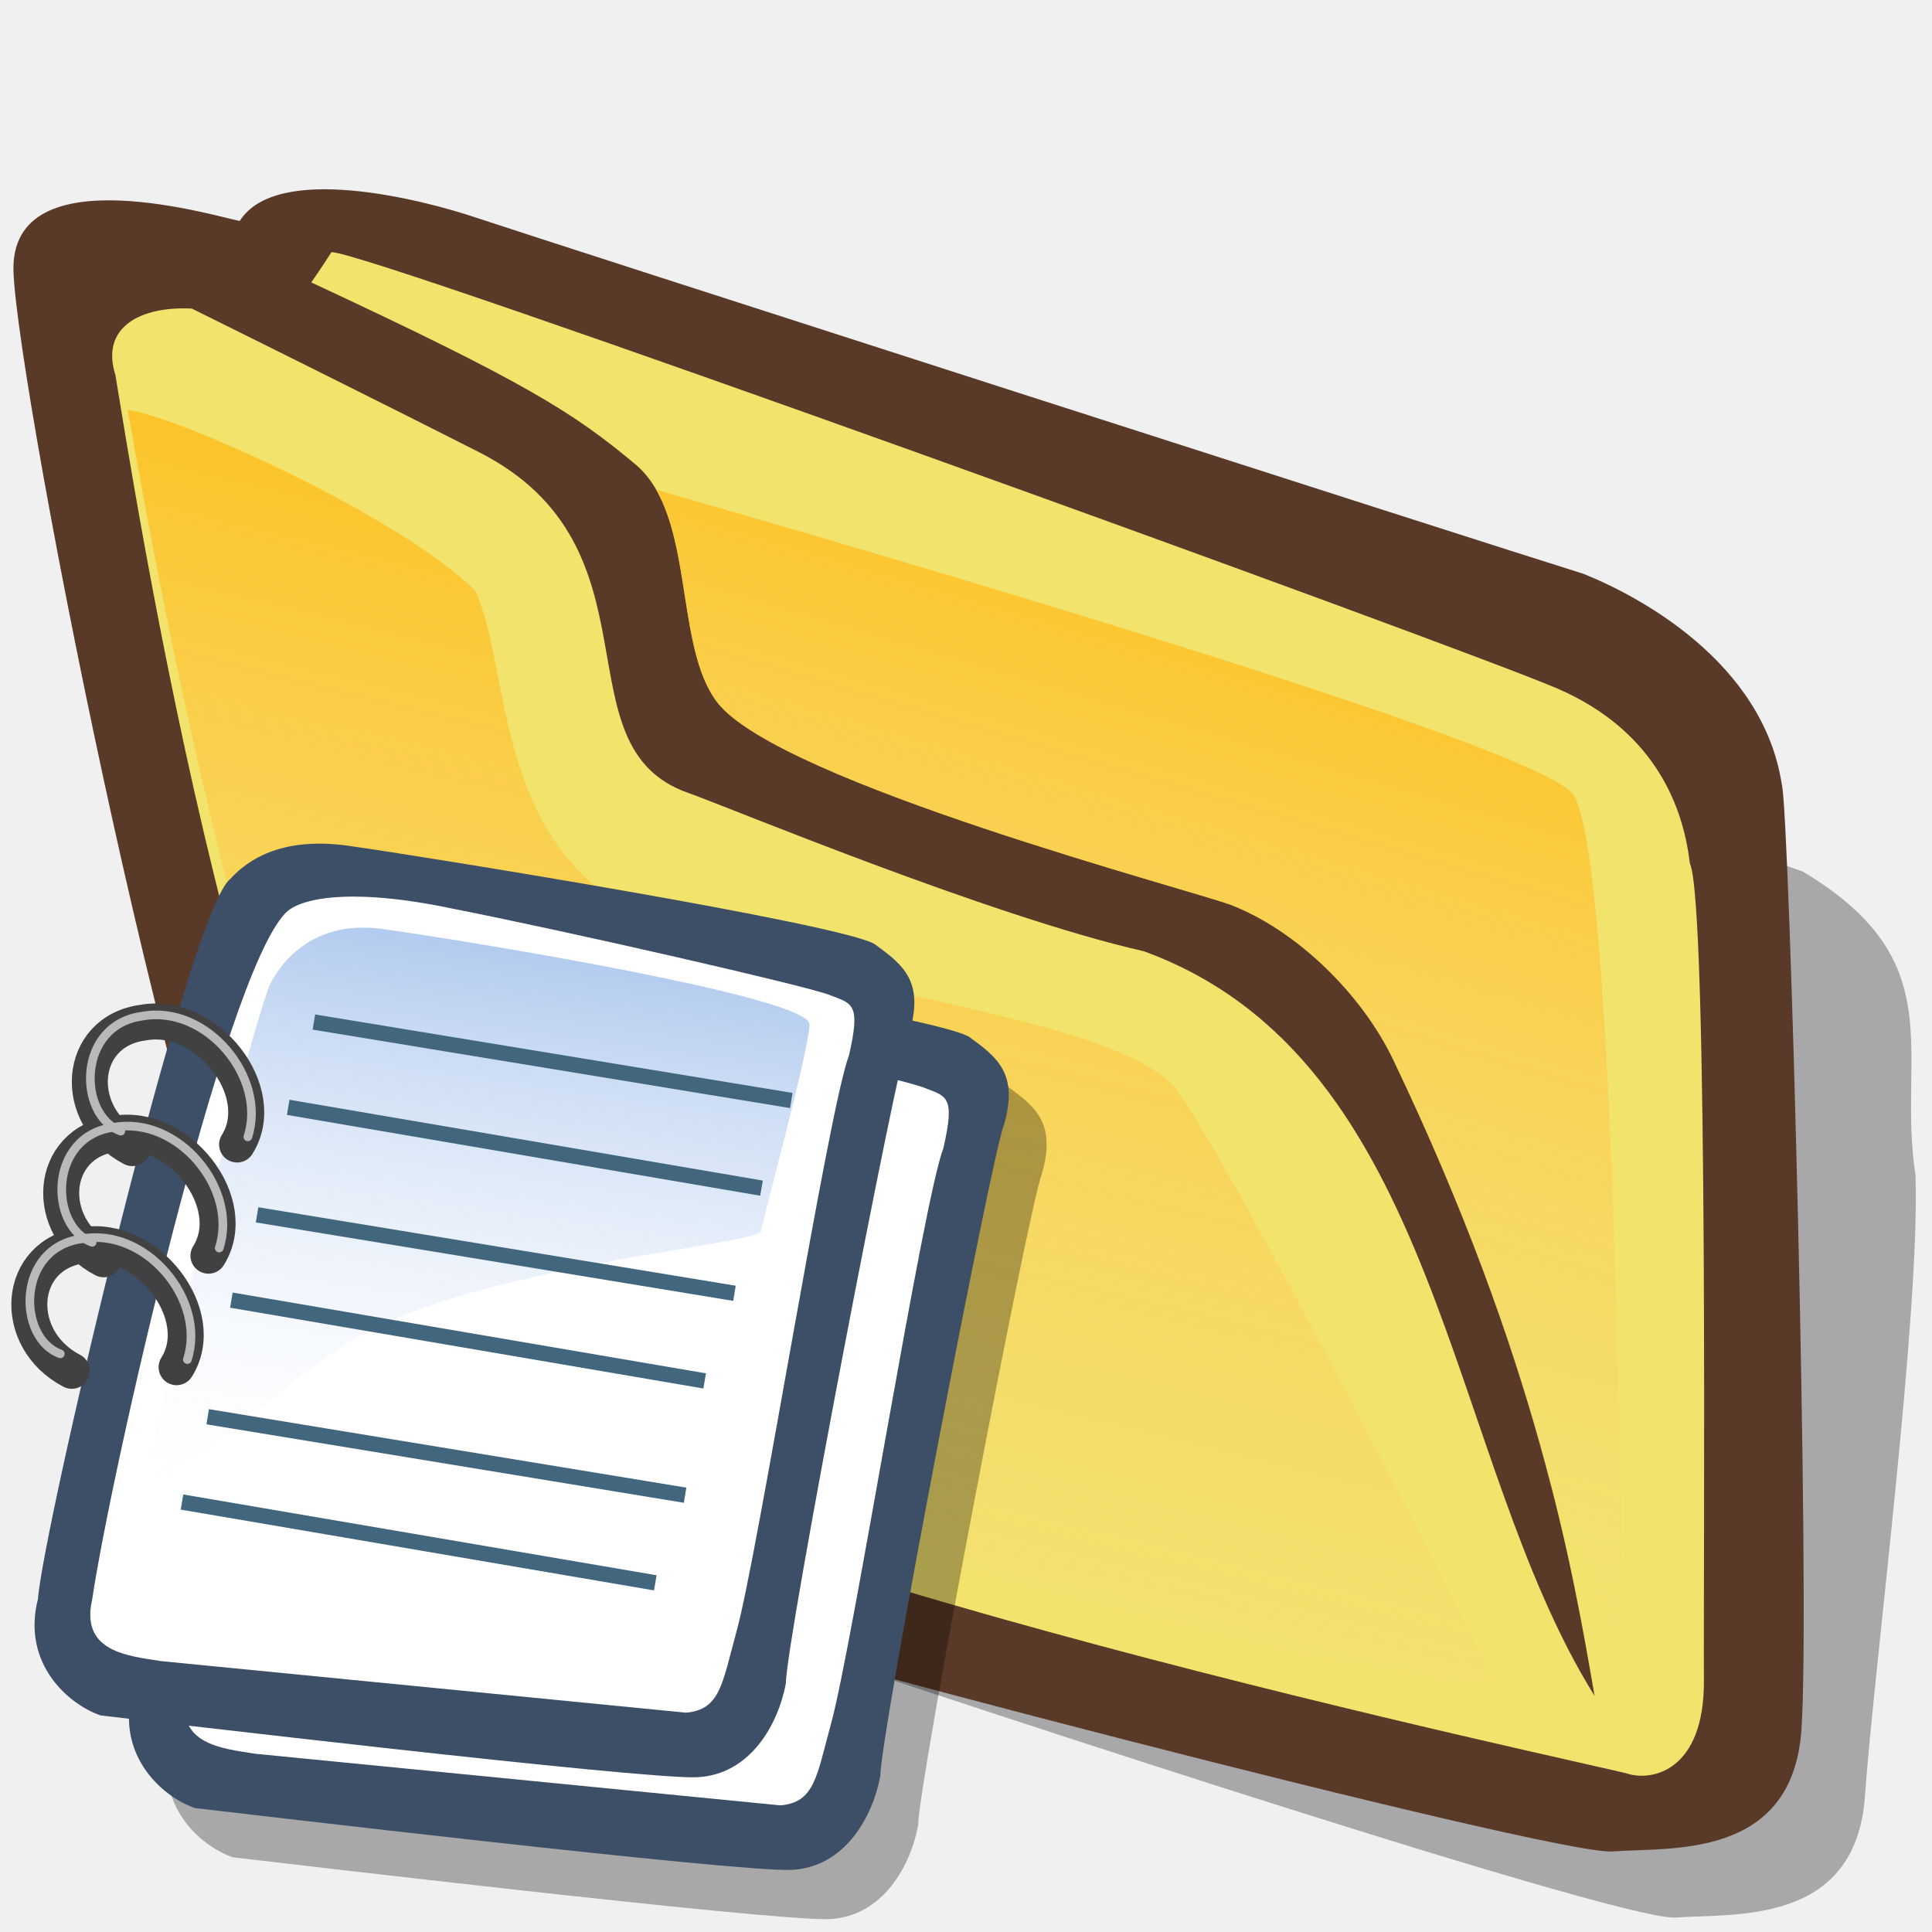
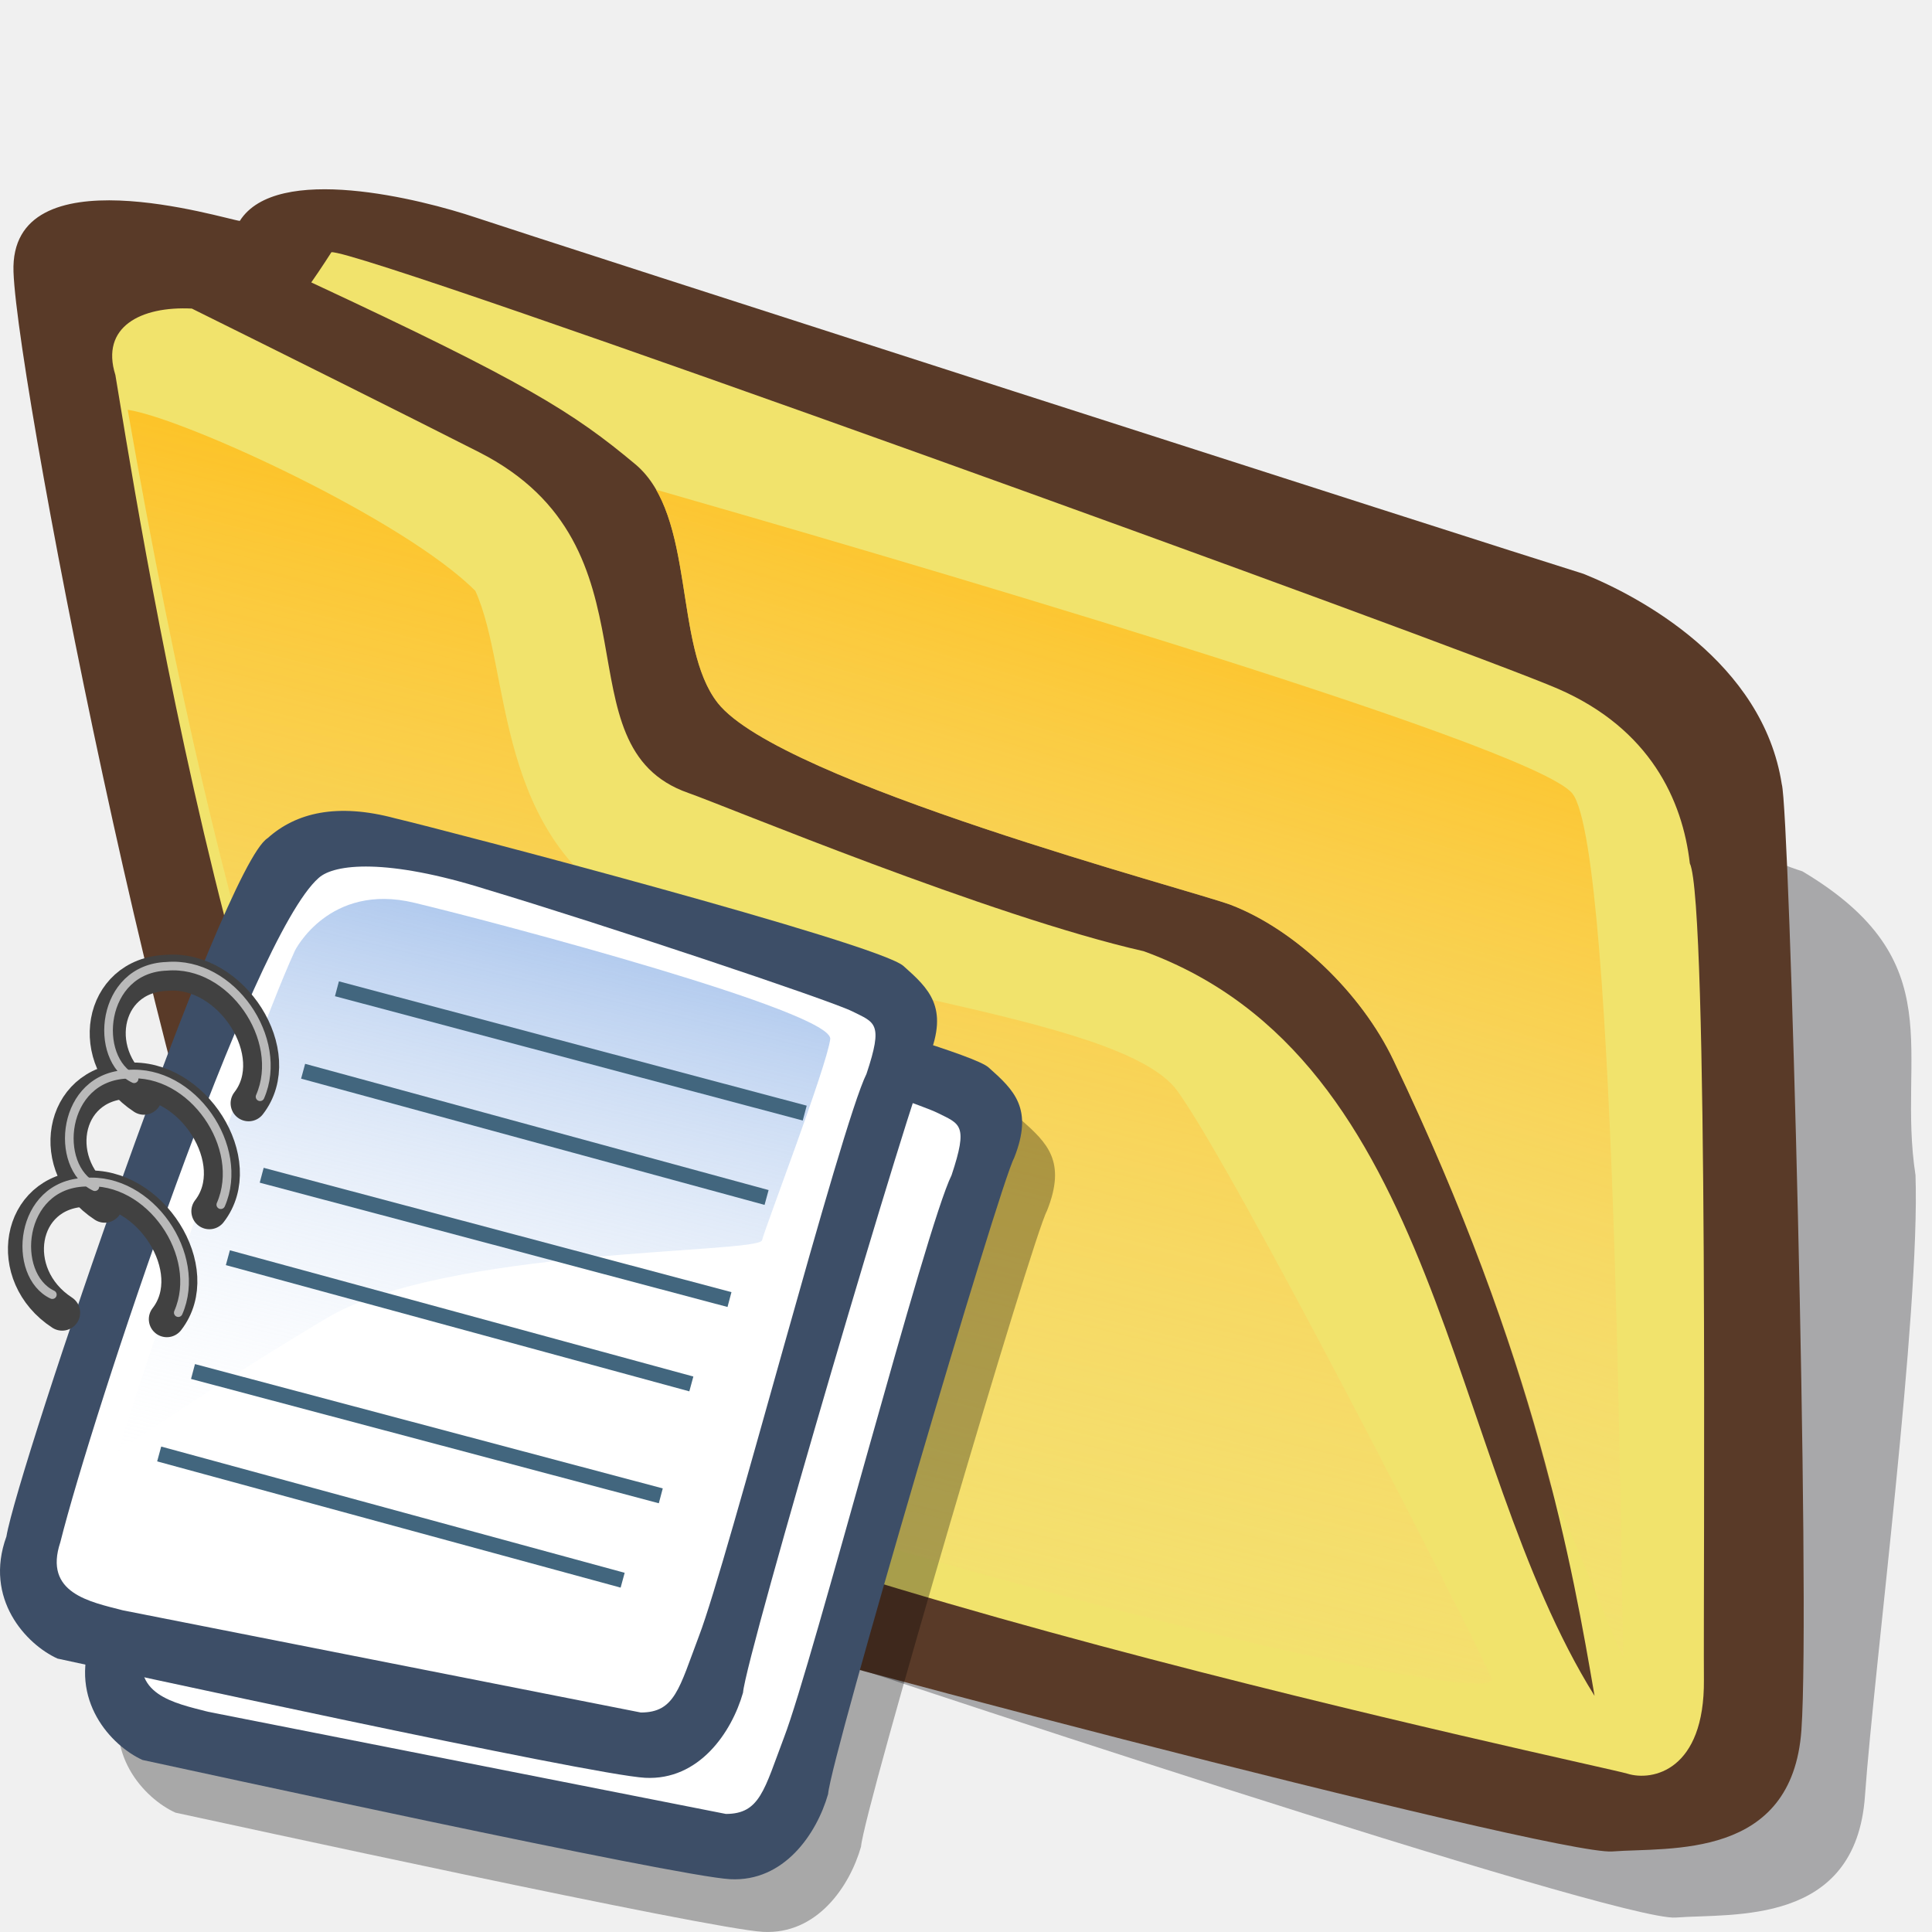
- <svg xmlns="http://www.w3.org/2000/svg" xmlns:xlink="http://www.w3.org/1999/xlink" version="1" x="0" y="0" width="90" height="90" id="folder_svg_svg548">
+ <svg xmlns="http://www.w3.org/2000/svg" xmlns:xlink="http://www.w3.org/1999/xlink" id="folder_svg_svg548" height="90" width="90" y="0" x="0" version="1">
  <defs id="defs550">
-     <linearGradient spreadMethod="pad" gradientUnits="objectBoundingBox" id="linearGradient3340" y2="0" x2="1" y1="0" x1="0">
-       <stop id="stop3342" offset="0" style="stop-color:#ffb700;stop-opacity:1" />
-       <stop id="stop3344" offset="1" style="stop-color:#ffd58f;stop-opacity:0;" />
+     <linearGradient x1="0" y1="0" x2="1" y2="0" id="linearGradient3340" gradientUnits="objectBoundingBox" spreadMethod="pad">
+       <stop style="stop-color:#ffb700;stop-opacity:1" offset="0" id="stop3342" />
+       <stop style="stop-color:#ffd58f;stop-opacity:0;" offset="1" id="stop3344" />
    </linearGradient>
-     <linearGradient xlink:href="#linearGradient3340" id="linearGradient3387" gradientUnits="userSpaceOnUse" gradientTransform="matrix(1.05092,-0.1486035,0.1724016,1.499373,-28.78467,5.713269)" spreadMethod="pad" x1="85.638" y1="17.444" x2="73.916" y2="54.628" />
-     <linearGradient xlink:href="#linearGradient3340" id="linearGradient3296" gradientUnits="userSpaceOnUse" spreadMethod="pad" x1="60.645" y1="19.296" x2="35.371" y2="69.143" />
-     <linearGradient spreadMethod="pad" gradientUnits="userSpaceOnUse" y2="68.044" x2="35.752" y1="5.368" x1="50.644" id="linearGradient615" xlink:href="#linearGradient612-5" />
-     <linearGradient id="linearGradient612-5">
-       <stop id="stop613-8" offset="0" style="stop-color:#7fa8e3;stop-opacity:0.741;" />
-       <stop id="stop614-7" offset="1" style="stop-color:#ffffff;stop-opacity:0;" />
+     <linearGradient spreadMethod="pad" gradientUnits="userSpaceOnUse" y2="69.143" x2="35.371" y1="19.296" x1="60.645" xlink:href="#linearGradient3340" id="folder_svg_Gradient559" />
+     <linearGradient y2="54.628" x2="73.916" y1="17.444" x1="85.638" spreadMethod="pad" gradientTransform="matrix(1.05092,-0.1486035,0.1724016,1.499373,-28.78467,5.713269)" gradientUnits="userSpaceOnUse" id="linearGradient3387" xlink:href="#linearGradient3340" />
+     <linearGradient y2="69.143" x2="35.371" y1="19.296" x1="60.645" spreadMethod="pad" gradientUnits="userSpaceOnUse" id="linearGradient3296" xlink:href="#linearGradient3340" />
+     <linearGradient id="linearGradient612">
+       <stop style="stop-color:#7fa8e3;stop-opacity:0.741;" offset="0" id="stop613" />
+       <stop style="stop-color:#ffffff;stop-opacity:0;" offset="1" id="stop614" />
    </linearGradient>
+     <linearGradient xlink:href="#linearGradient612" id="linearGradient615" x1="50.644" y1="5.368" x2="35.752" y2="68.044" gradientUnits="userSpaceOnUse" spreadMethod="pad" />
+     <linearGradient xlink:href="#linearGradient612" id="linearGradient2209" gradientUnits="userSpaceOnUse" spreadMethod="pad" x1="50.644" y1="5.368" x2="35.752" y2="68.044" gradientTransform="matrix(0.8469676,0,0,0.8469676,6.00945,8.112488)" />
  </defs>
-   <path d="M 32.508 12.161 C 32.039 12.005 25.32 7.942 25.008 12.942 C 24.695 17.942 23.743 54.423 26.243 59.423 C 27.337 62.548 30.15 67.236 35.15 70.517 C 39.212 73.174 62.975 88.092 64.85 88.248 C 66.725 88.404 70.632 89.654 71.413 84.342 C 72.194 79.029 74.993 64.745 75.353 59.003 C 75.197 53.847 77.386 50.41 72.827 45.803 C 69.702 43.928 38.268 19.41 36.549 18.316 C 34.83 17.223 33.397 16.686 32.508 12.161 z " transform="matrix(1.418885,-0.200635,0.127692,1.110535,-25.22021,4.335069)" style="font-size:12;fill:#000009;fill-opacity:0.301;fill-rule:evenodd;stroke-width:1pt;" id="folder_svg_path783" />
-   <path d="M 27.344 9.062 C 26.875 8.906 20.156 4.844 19.844 9.844 C 19.531 14.844 21.795 51.43 24.295 56.43 C 25.389 59.555 28.201 64.243 33.201 67.524 C 37.264 70.18 63.75 84.219 65.625 84.375 C 67.5 84.531 71.406 85.781 72.188 80.469 C 72.969 75.156 75.224 42.41 75.067 41.316 C 74.911 36.16 71.161 32.722 69.443 31.472 C 66.318 29.597 36.719 11.406 35 10.312 C 33.281 9.219 28.75 6.875 27.344 9.062 z " transform="matrix(1.418885,-0.200635,0.127692,1.110535,-28.78467,5.713269)" style="font-size:12;fill:#593a28;fill-rule:evenodd;stroke-width:1pt" id="folder_svg_path554" />
-   <path style="font-size:12;fill:#f1e36c;fill-rule:evenodd;stroke-width:1pt;fill-opacity:1" d="M 15.438 11.75 C 15.438 11.75 14.955 12.509 14.5 13.156 C 24.461 17.798 26.706 19.21 29.594 21.625 C 32.431 23.998 31.349 30.106 33.438 32.75 C 36.36 36.451 55.605 41.488 57.344 42.156 C 60.342 43.31 63.408 46.24 64.906 49.375 C 71.606 63.391 73.261 73.085 74.281 79 C 67.319 67.834 67.183 49.38 53.281 44.312 C 46.109 42.681 33.828 37.555 32.062 36.938 C 25.891 34.778 31.054 25.506 22.312 21.062 C 18.921 19.339 13.113 16.443 8.938 14.375 C 6.559 14.254 4.669 15.228 5.375 17.469 C 6.056 21.428 11.851 59.879 20.812 65.312 C 29.791 72.86 74.644 82.261 75.812 82.625 C 76.981 82.989 79.41 82.477 79.375 78.25 C 79.34 74.023 79.603 42.033 78.719 40.219 C 78.379 37.269 76.864 33.959 72.594 32.094 C 68.324 30.229 16.768 11.562 15.438 11.75 z " id="folder_svg_path552" />
-   <path style="font-size:12;fill:url(#linearGradient3387);fill-rule:evenodd;stroke-width:1pt;fill-opacity:1.0" d="M 30.562 22.812 C 32.196 25.628 31.637 30.469 33.438 32.75 C 36.36 36.451 55.605 41.488 57.344 42.156 C 60.342 43.31 63.408 46.24 64.906 49.375 C 68.72 57.353 70.861 63.879 72.219 69.156 C 74.238 73.908 75.66 77.491 75.625 77.188 C 75.525 76.32 75.363 39.668 73.25 36.969 C 71.431 34.645 39.764 25.452 30.562 22.812 z " id="folder_svg_path562" />
-   <path style="font-size:12;fill:url(#linearGradient3296);fill-rule:evenodd;stroke-width:1pt;fill-opacity:1" d="M 32.24 16.359 C 34.047 17.053 40.75 22.484 42.798 25.863 C 43.682 29.398 42.428 36.187 46.847 40.165 C 51.267 44.142 62.067 47.05 63.613 50.585 C 65.16 54.121 71.143 74.693 71.585 76.682 C 72.027 78.67 38.456 61.383 37.351 56.301 C 35.68 51.117 33.345 40.666 32.24 16.359 z " id="folder_svg_path635" transform="matrix(1.418885,-0.200635,0.127692,1.110535,-41.88497,7.389349)" />
-   <g id="g3481" transform="matrix(0.5969324,-0.05799555,0.05799555,0.5969324,-2.364016,40.30841)">
-     <path id="path794" d="m 14.476,78.823 c -2.424,-1.102 -5.73,-4.628 -3.967,-9.477 0.881,-5.289 16.75,-52.012 20.276,-54.216 2.204,-1.983 5.4,-2.755 9.918,-1.543 3.747,0.882 37.466,9.697 39.45,11.46 1.984,1.763 3.526,3.196 1.984,7.052 -1.102,1.983 -14.215,46.502 -14.435,49.367 -0.882,3.085 -3.416,6.832 -7.603,6.612 C 55.909,87.859 17.561,79.484 14.476,78.823 z" style="fill:#000000;fill-opacity:0.301;fill-rule:evenodd;stroke:none" />
-     <path style="fill:#3d4e67;fill-opacity:1;fill-rule:evenodd;stroke:none" d="m 11.92,74.734 c -2.424,-1.102 -5.73,-4.628 -3.967,-9.477 0.882,-5.289 16.75,-52.012 20.276,-54.216 2.204,-1.983 5.4,-2.755 9.918,-1.543 3.747,0.882 37.466,9.697 39.45,11.46 1.984,1.763 3.526,3.196 1.984,7.052 -1.102,1.983 -14.215,46.502 -14.435,49.367 -0.882,3.085 -3.416,6.832 -7.603,6.612 -4.187,-0.22 -42.535,-8.595 -45.621,-9.256 z" id="path609" />
-     <path style="fill:#ffffff;fill-opacity:1;fill-rule:evenodd;stroke:none" d="m 16.989,70.987 c -2.534,-0.661 -6.171,-1.322 -4.849,-5.289 2.424,-9.697 14.766,-46.943 20.055,-51.571 1.212,-1.102 5.289,-1.543 13.003,0.882 8.816,2.645 26.667,8.595 28.43,9.477 1.763,0.882 2.424,0.882 1.102,4.849 -1.983,3.967 -10.799,37.907 -13.003,43.637 -1.543,4.077 -1.873,5.95 -4.518,5.95" id="path608" />
-     <g transform="matrix(0.894577,0,0,0.894577,-0.164145,-0.127258)" id="g629">
-       <path transform="matrix(1.114903,0,0,1.114903,-8.162471,-8.460684)" id="path630" d="M 12.816,74.753 C 10.386,73.648 7.071,70.113 8.839,65.251 9.723,59.948 25.633,13.102 29.168,10.892 31.378,8.904 34.582,8.13 39.112,9.346 c 3.756,0.884 37.565,9.723 39.554,11.49 1.989,1.768 3.536,3.204 1.989,7.071 -1.105,1.989 -14.253,46.625 -14.474,49.498 -0.884,3.094 -3.425,6.85 -7.623,6.629 -4.198,-0.221 -42.647,-8.618 -45.741,-9.281 z" style="fill:#3d4e67;fill-opacity:1;fill-rule:evenodd;stroke:none" />
-       <path transform="matrix(1.114903,0,0,1.114903,-8.162471,-8.460684)" id="path631" d="M 17.899,70.996 C 15.358,70.334 11.711,69.671 13.037,65.693 15.468,55.971 27.842,18.626 33.146,13.986 c 1.215,-1.105 5.303,-1.547 13.037,0.884 8.839,2.652 26.738,8.618 28.505,9.502 1.768,0.884 2.431,0.884 1.105,4.861 -1.989,3.978 -10.828,38.007 -13.037,43.752 -1.547,4.088 -1.878,5.966 -4.53,5.966" style="fill:#ffffff;fill-opacity:1;fill-rule:evenodd;stroke:none" />
-       <path transform="matrix(0.94678,0,0,0.94678,-0.480566,0.409517)" id="path632" d="m 28.75,13.75 c 0,0 3.125,-6.25 10.938,-4.375 C 47.5,11.25 78.125,19.375 77.812,21.875 77.5,24.375 71.875,39.062 71.562,40.312 71.25,41.562 42.5,40.938 31.562,47.5 20.625,54.062 12.5,59.688 12.5,59.688 c 0,0 11.25,-35 16.25,-45.938 z" style="fill:url(#linearGradient615);fill-opacity:1;fill-rule:evenodd;stroke:none" />
-       <path transform="translate(1.135645,0.851736)" id="path633" d="M 29.243,15.899 69.842,26.688" style="fill:none;stroke:#42667e;stroke-width:1pt;stroke-linecap:butt;stroke-linejoin:miter;stroke-opacity:1" />
-       <path transform="matrix(0.999855,-0.01703691,0.01703691,0.999855,-0.705041,5.077353)" id="path634" d="M 27.823,19.306 67.855,30.946" style="fill:none;stroke:#42667e;stroke-width:1pt;stroke-linecap:butt;stroke-linejoin:miter;stroke-opacity:1" />
-       <path transform="translate(-5.394323,17.0347)" id="path635" d="M 29.243,15.899 69.842,26.688" style="fill:none;stroke:#42667e;stroke-width:1pt;stroke-linecap:butt;stroke-linejoin:miter;stroke-opacity:1" />
-       <path transform="translate(-11.35647,34.0694)" id="path637" d="M 29.243,15.899 69.842,26.688" style="fill:none;stroke:#42667e;stroke-width:1pt;stroke-linecap:butt;stroke-linejoin:miter;stroke-opacity:1" />
-       <path transform="matrix(0.999855,-0.01703691,0.01703691,0.999855,-13.19715,38.29502)" id="path638" d="M 27.823,19.306 67.855,30.946" style="fill:none;stroke:#42667e;stroke-width:1pt;stroke-linecap:butt;stroke-linejoin:miter;stroke-opacity:1" />
-       <path transform="matrix(0.999855,-0.01703691,0.01703691,0.999855,-7.235008,21.26032)" id="path639" d="M 27.823,19.306 67.855,30.946" style="fill:none;stroke:#42667e;stroke-width:1pt;stroke-linecap:butt;stroke-linejoin:miter;stroke-opacity:1" />
-       <path id="path640" d="M 6.53,44.858 C 1.514,41.593 2.739,34.297 8.517,34.105 14.146,33.634 18.927,41.167 15.615,45.426" style="fill:none;stroke:#414141;stroke-width:3.125;stroke-linecap:round;stroke-linejoin:round;stroke-opacity:1;stroke-dasharray:none" />
-       <path transform="translate(3.690853,-9.369087)" id="path641" d="M 6.53,44.858 C 1.514,41.593 2.739,34.297 8.517,34.105 14.146,33.634 18.927,41.167 15.615,45.426" style="fill:none;stroke:#414141;stroke-width:3.125;stroke-linecap:round;stroke-linejoin:round;stroke-opacity:1;stroke-dasharray:none" />
-       <path transform="translate(7.097792,-18.73817)" id="path642" d="M 6.53,44.858 C 1.514,41.593 2.739,34.297 8.517,34.105 14.146,33.634 18.927,41.167 15.615,45.426" style="fill:none;stroke:#414141;stroke-width:3.125;stroke-linecap:round;stroke-linejoin:round;stroke-opacity:1;stroke-dasharray:none" />
-       <path transform="translate(7.097792,-19.30599)" id="path643" d="M 5.678,43.864 C 2.082,42.161 2.739,34.297 8.517,34.105 14.146,33.634 18.785,40.457 16.609,45.426" style="fill:none;stroke:#b9b9b9;stroke-width:0.75;stroke-linecap:round;stroke-linejoin:round;stroke-opacity:1;stroke-dasharray:none" />
-       <path transform="translate(3.690853,-9.936905)" id="path644" d="M 5.678,43.864 C 2.082,42.161 2.739,34.297 8.517,34.105 14.146,33.634 18.785,40.457 16.609,45.426" style="fill:none;stroke:#b9b9b9;stroke-width:0.75;stroke-linecap:round;stroke-linejoin:round;stroke-opacity:1;stroke-dasharray:none" />
-       <path transform="translate(0,-0.567818)" id="path645" d="M 5.678,43.864 C 2.082,42.161 2.739,34.297 8.517,34.105 14.146,33.634 18.785,40.457 16.609,45.426" style="fill:none;stroke:#b9b9b9;stroke-width:0.75;stroke-linecap:round;stroke-linejoin:round;stroke-opacity:1;stroke-dasharray:none" />
+   <g id="g830">
+     <path d="M 32.508 12.161 C 32.039 12.005 25.32 7.942 25.008 12.942 C 24.695 17.942 23.743 54.423 26.243 59.423 C 27.337 62.548 30.15 67.236 35.15 70.517 C 39.212 73.174 62.975 88.092 64.85 88.248 C 66.725 88.404 70.632 89.654 71.413 84.342 C 72.194 79.029 74.993 64.745 75.353 59.003 C 75.197 53.847 77.386 50.41 72.827 45.803 C 69.702 43.928 38.268 19.41 36.549 18.316 C 34.83 17.223 33.397 16.686 32.508 12.161 z " transform="matrix(1.418885,-0.200635,0.127692,1.110535,-25.22021,4.335069)" style="font-size:12;fill:#000009;fill-opacity:0.301;fill-rule:evenodd;stroke-width:1pt;" id="folder_svg_path783" />
+     <path d="M 27.344 9.062 C 26.875 8.906 20.156 4.844 19.844 9.844 C 19.531 14.844 21.795 51.43 24.295 56.43 C 25.389 59.555 28.201 64.243 33.201 67.524 C 37.264 70.18 63.75 84.219 65.625 84.375 C 67.5 84.531 71.406 85.781 72.188 80.469 C 72.969 75.156 75.224 42.41 75.067 41.316 C 74.911 36.16 71.161 32.722 69.443 31.472 C 66.318 29.597 36.719 11.406 35 10.312 C 33.281 9.219 28.75 6.875 27.344 9.062 z " transform="matrix(1.418885,-0.200635,0.127692,1.110535,-28.78467,5.713269)" style="font-size:12;fill:#593a28;fill-rule:evenodd;stroke-width:1pt" id="folder_svg_path554" />
+     <path style="font-size:12;fill:#f1e36c;fill-rule:evenodd;stroke-width:1pt;fill-opacity:1" d="M 15.438 11.75 C 15.438 11.75 14.955 12.509 14.5 13.156 C 24.461 17.798 26.706 19.21 29.594 21.625 C 32.431 23.998 31.349 30.106 33.438 32.75 C 36.36 36.451 55.605 41.488 57.344 42.156 C 60.342 43.31 63.408 46.24 64.906 49.375 C 71.606 63.391 73.261 73.085 74.281 79 C 67.319 67.834 67.183 49.38 53.281 44.312 C 46.109 42.681 33.828 37.555 32.062 36.938 C 25.891 34.778 31.054 25.506 22.312 21.062 C 18.921 19.339 13.113 16.443 8.938 14.375 C 6.559 14.254 4.669 15.228 5.375 17.469 C 6.056 21.428 11.851 59.879 20.812 65.312 C 29.791 72.86 74.644 82.261 75.812 82.625 C 76.981 82.989 79.41 82.477 79.375 78.25 C 79.34 74.023 79.603 42.033 78.719 40.219 C 78.379 37.269 76.864 33.959 72.594 32.094 C 68.324 30.229 16.768 11.562 15.438 11.75 z " id="folder_svg_path552" />
+     <path style="font-size:12;fill:url(#linearGradient3387);fill-rule:evenodd;stroke-width:1pt;fill-opacity:1.0" d="M 30.562 22.812 C 32.196 25.628 31.637 30.469 33.438 32.75 C 36.36 36.451 55.605 41.488 57.344 42.156 C 60.342 43.31 63.408 46.24 64.906 49.375 C 68.72 57.353 70.861 63.879 72.219 69.156 C 74.238 73.908 75.66 77.491 75.625 77.188 C 75.525 76.32 75.363 39.668 73.25 36.969 C 71.431 34.645 39.764 25.452 30.562 22.812 z " id="folder_svg_path562" />
+     <path style="font-size:12;fill:url(#linearGradient3296);fill-rule:evenodd;stroke-width:1pt;fill-opacity:1" d="M 32.24 16.359 C 34.047 17.053 40.75 22.484 42.798 25.863 C 43.682 29.398 42.428 36.187 46.847 40.165 C 51.267 44.142 62.067 47.05 63.613 50.585 C 65.16 54.121 71.143 74.693 71.585 76.682 C 72.027 78.67 38.456 61.383 37.351 56.301 C 35.68 51.117 33.345 40.666 32.24 16.359 z " id="folder_svg_path635" transform="matrix(1.418885,-0.200635,0.127692,1.110535,-41.88497,7.389349)" />
+   </g>
+   <g transform="matrix(0.6,0,0,0.6,-0.5112736,37.14678)" id="g885">
+     <path style="fill:#000000;fill-opacity:0.301;fill-rule:evenodd;stroke:none;stroke-width:1pt;stroke-linecap:butt;stroke-linejoin:miter;stroke-opacity:1" d="m 14.476,78.823 c -2.424,-1.102 -5.73,-4.628 -3.967,-9.477 0.881,-5.289 16.75,-52.012 20.276,-54.216 2.204,-1.983 5.4,-2.755 9.918,-1.543 3.747,0.882 37.466,9.697 39.45,11.46 1.984,1.763 3.526,3.196 1.984,7.052 -1.102,1.983 -14.215,46.502 -14.435,49.367 -0.882,3.085 -3.416,6.832 -7.603,6.612 C 55.909,87.859 17.561,79.484 14.476,78.823 Z" id="path794" />
+     <path id="path609" d="m 11.92,74.734 c -2.424,-1.102 -5.73,-4.628 -3.967,-9.477 0.882,-5.289 16.75,-52.012 20.276,-54.216 2.204,-1.983 5.4,-2.755 9.918,-1.543 3.747,0.882 37.466,9.697 39.45,11.46 1.984,1.763 3.526,3.196 1.984,7.052 -1.102,1.983 -14.215,46.502 -14.435,49.367 -0.882,3.085 -3.416,6.832 -7.603,6.612 -4.187,-0.22 -42.535,-8.595 -45.621,-9.256 z" style="fill:#3d4e67;fill-opacity:1;fill-rule:evenodd;stroke:none;stroke-width:1pt;stroke-linecap:butt;stroke-linejoin:miter;stroke-opacity:1" />
+     <path id="path608" d="m 16.989,70.987 c -2.534,-0.661 -6.171,-1.322 -4.849,-5.289 2.424,-9.697 14.766,-46.943 20.055,-51.571 1.212,-1.102 5.289,-1.543 13.003,0.882 8.816,2.645 26.667,8.595 28.43,9.477 1.763,0.882 2.424,0.882 1.102,4.849 -1.983,3.967 -10.799,37.907 -13.003,43.637 -1.543,4.077 -1.873,5.95 -4.518,5.95" style="fill:#ffffff;fill-opacity:1;fill-rule:evenodd;stroke:none;stroke-width:1pt;stroke-linecap:butt;stroke-linejoin:miter;stroke-opacity:1" />
+     <g id="g629" transform="matrix(0.894577,0,0,0.894577,-0.164145,-0.127258)">
+       <path style="fill:#3d4e67;fill-opacity:1;fill-rule:evenodd;stroke:none;stroke-width:1pt;stroke-linecap:butt;stroke-linejoin:miter;stroke-opacity:1" d="M 12.816,74.753 C 10.386,73.648 7.071,70.113 8.839,65.251 9.723,59.948 25.633,13.102 29.168,10.892 31.378,8.904 34.582,8.13 39.112,9.346 c 3.756,0.884 37.565,9.723 39.554,11.49 1.989,1.768 3.536,3.204 1.989,7.071 -1.105,1.989 -14.253,46.625 -14.474,49.498 -0.884,3.094 -3.425,6.85 -7.623,6.629 -4.198,-0.221 -42.647,-8.618 -45.741,-9.281 z" id="path630" transform="matrix(1.114903,0,0,1.114903,-8.162471,-8.460684)" />
+       <path style="fill:#ffffff;fill-opacity:1;fill-rule:evenodd;stroke:none;stroke-width:1pt;stroke-linecap:butt;stroke-linejoin:miter;stroke-opacity:1" d="M 17.899,70.996 C 15.358,70.334 11.711,69.671 13.037,65.693 15.468,55.971 27.842,18.626 33.146,13.986 c 1.215,-1.105 5.303,-1.547 13.037,0.884 8.839,2.652 26.738,8.618 28.505,9.502 1.768,0.884 2.431,0.884 1.105,4.861 -1.989,3.978 -10.828,38.007 -13.037,43.752 -1.547,4.088 -1.878,5.966 -4.53,5.966" id="path631" transform="matrix(1.114903,0,0,1.114903,-8.162471,-8.460684)" />
+       <path style="fill:url(#linearGradient615);fill-opacity:1;fill-rule:evenodd;stroke:none;stroke-width:1pt;stroke-linecap:butt;stroke-linejoin:miter;stroke-opacity:1" d="m 28.75,13.75 c 0,0 3.125,-6.25 10.938,-4.375 C 47.5,11.25 78.125,19.375 77.812,21.875 77.5,24.375 71.875,39.062 71.562,40.312 71.25,41.562 42.5,40.938 31.562,47.5 20.625,54.062 12.5,59.688 12.5,59.688 c 0,0 11.25,-35 16.25,-45.938 z" id="path632" transform="matrix(0.94678,0,0,0.94678,-0.480566,0.409517)" />
+       <path style="fill:none;fill-opacity:1;fill-rule:evenodd;stroke:#42667e;stroke-width:1pt;stroke-linecap:butt;stroke-linejoin:miter;stroke-opacity:1" d="M 29.243,15.899 69.842,26.688" id="path633" transform="translate(1.135645,0.851736)" />
+       <path style="fill:none;fill-opacity:1;fill-rule:evenodd;stroke:#42667e;stroke-width:1pt;stroke-linecap:butt;stroke-linejoin:miter;stroke-opacity:1" d="M 27.823,19.306 67.855,30.946" id="path634" transform="rotate(-0.9761901,297.647,43.9164)" />
+       <path style="fill:none;fill-opacity:1;fill-rule:evenodd;stroke:#42667e;stroke-width:1pt;stroke-linecap:butt;stroke-linejoin:miter;stroke-opacity:1" d="M 29.243,15.899 69.842,26.688" id="path635" transform="translate(-5.394323,17.0347)" />
+       <path style="fill:none;fill-opacity:1;fill-rule:evenodd;stroke:#42667e;stroke-width:1pt;stroke-linecap:butt;stroke-linejoin:miter;stroke-opacity:1" d="M 29.243,15.899 69.842,26.688" id="path637" transform="translate(-11.35647,34.0694)" />
+       <path style="fill:none;fill-opacity:1;fill-rule:evenodd;stroke:#42667e;stroke-width:1pt;stroke-linecap:butt;stroke-linejoin:miter;stroke-opacity:1" d="M 27.823,19.306 67.855,30.946" id="path638" transform="rotate(-0.9761901,2241.013,793.6942)" />
+       <path style="fill:none;fill-opacity:1;fill-rule:evenodd;stroke:#42667e;stroke-width:1pt;stroke-linecap:butt;stroke-linejoin:miter;stroke-opacity:1" d="M 27.823,19.306 67.855,30.946" id="path639" transform="rotate(-0.9761901,1244.193,435.2559)" />
+       <path style="fill:none;fill-opacity:1;fill-rule:evenodd;stroke:#414141;stroke-width:3.125;stroke-linecap:round;stroke-linejoin:round;stroke-dasharray:none;stroke-opacity:1" d="M 6.53,44.858 C 1.514,41.593 2.739,34.297 8.517,34.105 14.146,33.634 18.927,41.167 15.615,45.426" id="path640" />
+       <path style="fill:none;fill-opacity:1;fill-rule:evenodd;stroke:#414141;stroke-width:3.125;stroke-linecap:round;stroke-linejoin:round;stroke-dasharray:none;stroke-opacity:1" d="M 6.53,44.858 C 1.514,41.593 2.739,34.297 8.517,34.105 14.146,33.634 18.927,41.167 15.615,45.426" id="path641" transform="translate(3.690853,-9.369087)" />
+       <path style="fill:none;fill-opacity:1;fill-rule:evenodd;stroke:#414141;stroke-width:3.125;stroke-linecap:round;stroke-linejoin:round;stroke-dasharray:none;stroke-opacity:1" d="M 6.53,44.858 C 1.514,41.593 2.739,34.297 8.517,34.105 14.146,33.634 18.927,41.167 15.615,45.426" id="path642" transform="translate(7.097792,-18.73817)" />
+       <path style="fill:none;fill-opacity:1;fill-rule:evenodd;stroke:#b9b9b9;stroke-width:0.75;stroke-linecap:round;stroke-linejoin:round;stroke-dasharray:none;stroke-opacity:1" d="M 5.678,43.864 C 2.082,42.161 2.739,34.297 8.517,34.105 14.146,33.634 18.785,40.457 16.609,45.426" id="path643" transform="translate(7.097792,-19.30599)" />
+       <path style="fill:none;fill-opacity:1;fill-rule:evenodd;stroke:#b9b9b9;stroke-width:0.75;stroke-linecap:round;stroke-linejoin:round;stroke-dasharray:none;stroke-opacity:1" d="M 5.678,43.864 C 2.082,42.161 2.739,34.297 8.517,34.105 14.146,33.634 18.785,40.457 16.609,45.426" id="path644" transform="translate(3.690853,-9.936905)" />
+       <path style="fill:none;fill-opacity:1;fill-rule:evenodd;stroke:#b9b9b9;stroke-width:0.75;stroke-linecap:round;stroke-linejoin:round;stroke-dasharray:none;stroke-opacity:1" d="M 5.678,43.864 C 2.082,42.161 2.739,34.297 8.517,34.105 14.146,33.634 18.785,40.457 16.609,45.426" id="path645" transform="translate(0,-0.567818)" />
    </g>
  </g>
</svg>
